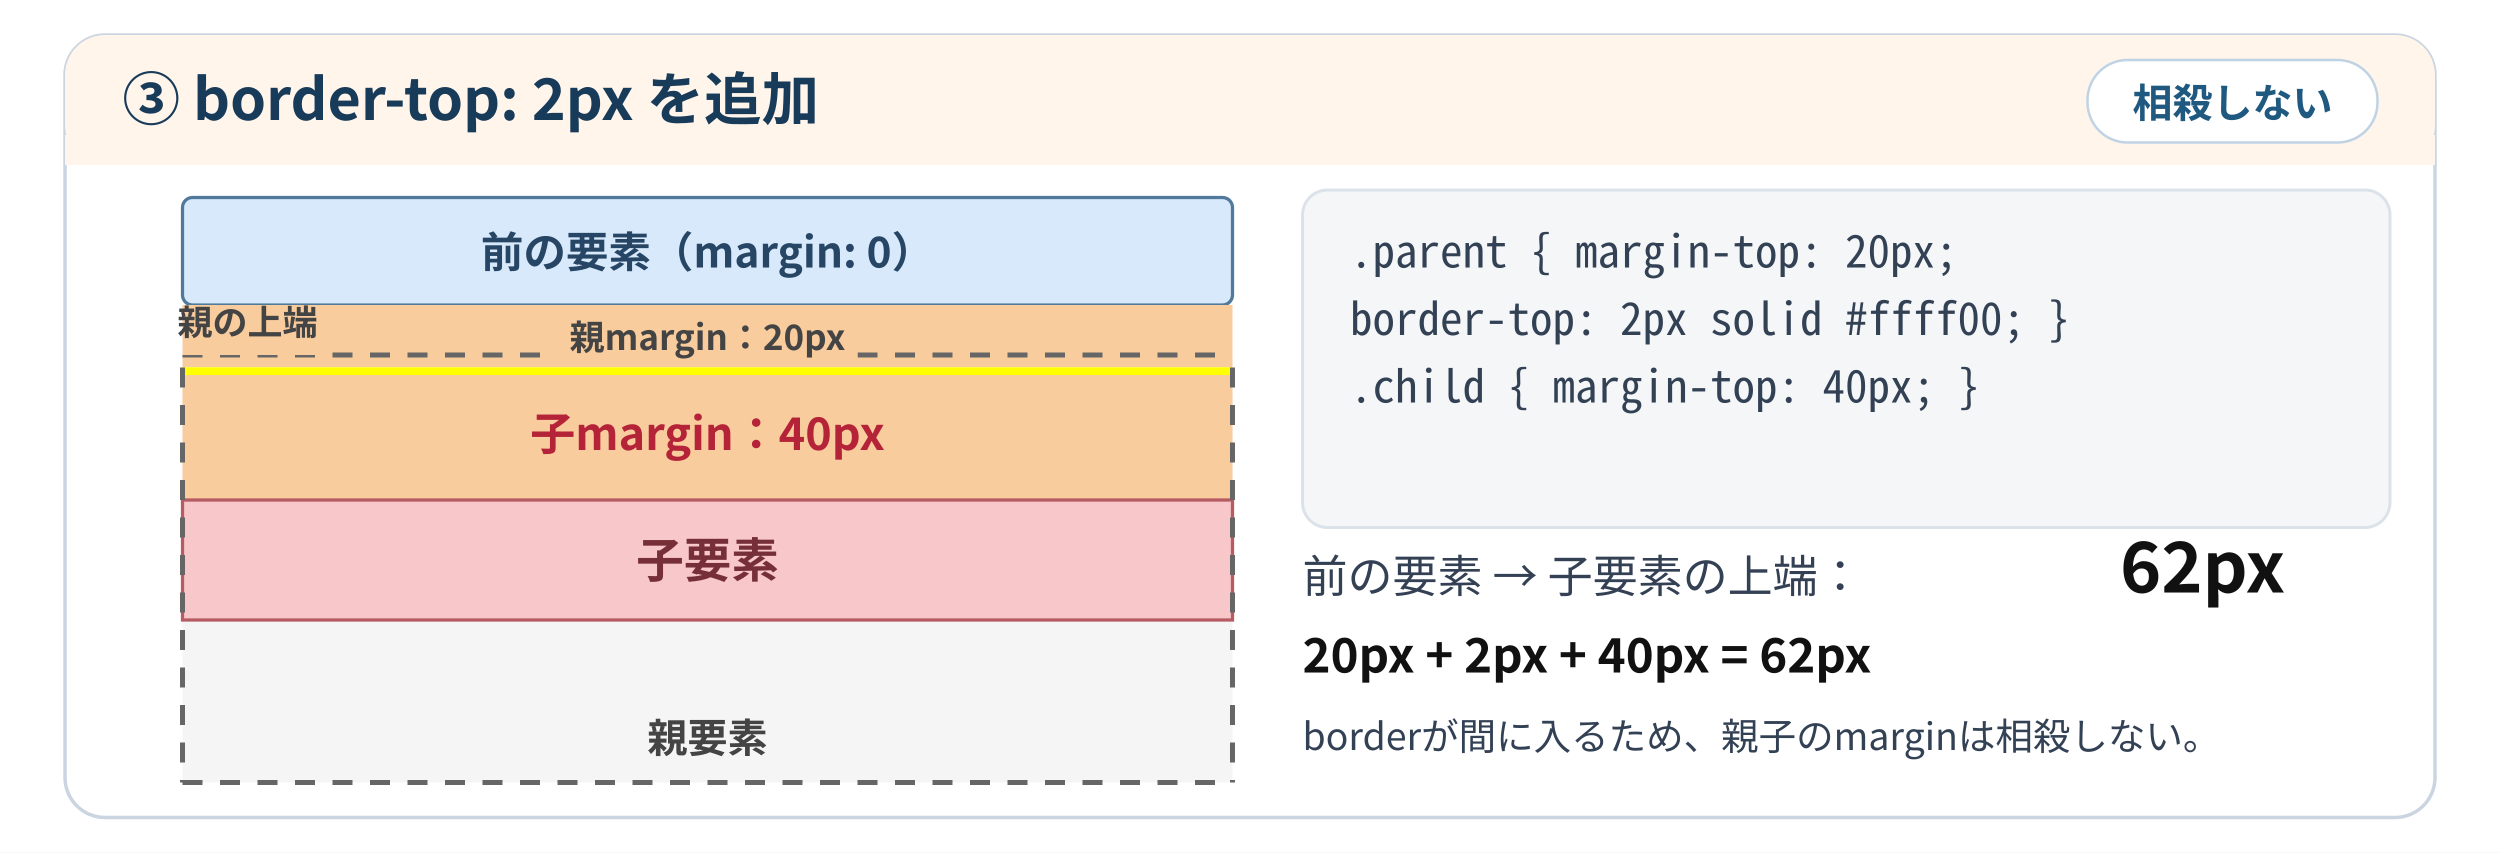
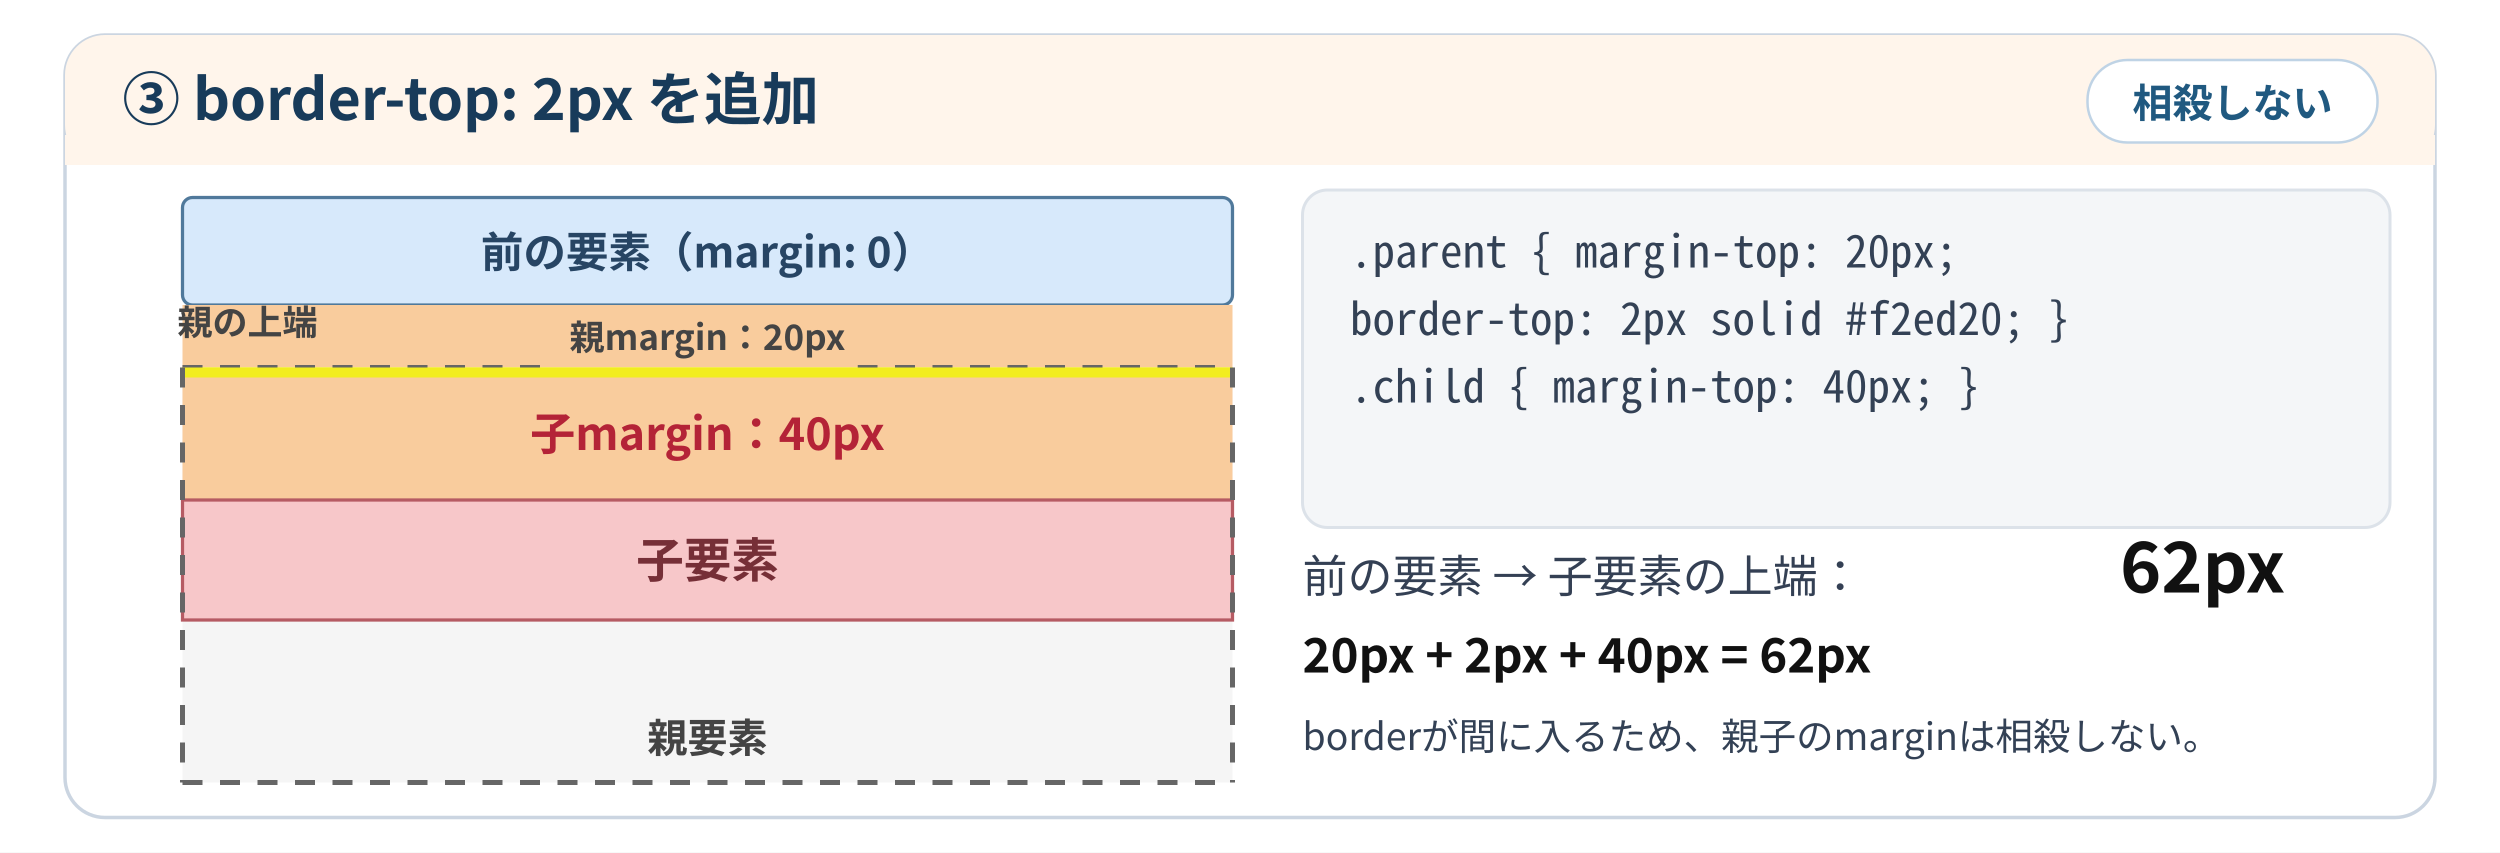
<svg xmlns="http://www.w3.org/2000/svg" width="1000" height="341" viewBox="0 764 1000 341" role="img" aria-labelledby="title desc">
  <defs>
    <mask id="guide-gap-1" maskUnits="userSpaceOnUse" maskContentUnits="userSpaceOnUse" x="0" y="764" width="1000" height="341" style="mask-type:luminance">
      <rect x="0" y="764" width="1000" height="341" fill="#ffffff" />
      <rect x="66" y="878" width="65" height="28" fill="#000000" />
      <rect x="222" y="884" width="121" height="28" fill="#000000" />
    </mask>
  </defs>
  <rect x="0" y="764" width="1000" height="341" fill="#FFFFFF" />
  <rect x="26" y="778" width="948" height="313" rx="16" fill="#FFFFFF" stroke="#CBD5E1" stroke-width="1.4" />
  <rect x="26" y="778" width="948" height="52" rx="16" fill="#FFF5EB" />
  <rect x="26" y="818" width="948" height="12" rx="0" fill="#FFF5EB" />
  <text x="49" y="812" font-family="'Noto Sans CJK JP', sans-serif" font-size="23" fill="#183B5A" font-weight="700">③ border-top: 2px を追加</text>
  <rect x="835" y="788" width="116" height="33" rx="16" fill="#FFFFFF" stroke="#BFD3E5" stroke-width="1" />
  <text x="893" y="811" font-family="'Noto Sans CJK JP', sans-serif" font-size="16" fill="#205980" font-weight="700" text-anchor="middle">相殺しない</text>
  <rect x="73" y="843" width="420" height="43" rx="4" fill="#D7E9FB" stroke="#50799B" stroke-width="1.3" />
  <text x="283" y="871" font-family="'Noto Sans CJK JP', sans-serif" font-size="17" fill="#274564" font-weight="700" text-anchor="middle">前の要素（margin: 0）</text>
  <rect x="73" y="886" width="420" height="25" rx="0" fill="#f9cc9d" />
  <text x="283" y="904" font-family="'Noto Sans CJK JP', sans-serif" font-size="14" fill="#9C5A13" font-weight="700" text-anchor="middle" style="fill: #444444">親margin：20px</text>
  <rect x="73" y="911" width="420" height="166" rx="0" fill="#f5f5f5" />
-   <rect x="73" y="911" width="420" height="3" rx="0" fill="#ffff00" />
+   <rect x="73" y="911" width="420" height="4" rx="0" fill="#f2ed20" />
  <rect x="73" y="914" width="420" height="50" rx="0" fill="#f9cc9d" />
  <text x="283" y="944" font-family="'Noto Sans CJK JP', sans-serif" font-size="18" fill="#9C5A13" font-weight="700" text-anchor="middle" style="fill: #b42337">子margin：40px</text>
  <rect x="73" y="964" width="420" height="48" rx="0" fill="#F7C7C9" stroke="#B65B63" stroke-width="1.3" />
  <text x="283" y="995" font-family="'Noto Sans CJK JP', sans-serif" font-size="19" fill="#762F37" font-weight="700" text-anchor="middle">子要素</text>
  <text x="283" y="1065" font-family="'Noto Sans CJK JP', sans-serif" font-size="16" fill="#444444" font-weight="700" text-anchor="middle">親要素</text>
-   <line x1="73" y1="906" x2="493" y2="906" stroke="#666666" stroke-width="2" stroke-dasharray="8 7" mask="url(#guide-gap-1)" />
-   <rect x="73" y="911" width="420" height="3" rx="0" fill="#ffff00" />
+   <line x1="73" y1="911" x2="493" y2="911" stroke="#666666" stroke-width="2" stroke-dasharray="8 7" mask="url(#guide-gap-1)" />
+   <rect x="73" y="911" width="420" height="4" rx="0" fill="#f2ed20" />
  <line x1="73" y1="911" x2="73" y2="1077" stroke="#666666" stroke-width="2" stroke-dasharray="8 7" />
  <line x1="493" y1="911" x2="493" y2="1077" stroke="#666666" stroke-width="2" stroke-dasharray="8 7" />
  <line x1="73" y1="1077" x2="493" y2="1077" stroke="#666666" stroke-width="2" stroke-dasharray="8 7" />
  <text x="71" y="898" font-family="'Noto Sans CJK JP', sans-serif" font-size="14" fill="#444444" font-weight="700">親の上端</text>
  <rect x="521" y="840" width="435" height="135" rx="10" fill="#F4F6F8" stroke="#DCE2E9" stroke-width="1.2" />
  <text x="540" y="871" font-family="'Noto Sans Mono CJK JP', monospace" font-size="18" fill="#334155">.parent { margin-top: 20px;</text>
-   <text x="540" y="898" font-family="'Noto Sans Mono CJK JP', monospace" font-size="18" fill="#334155">          border-top: 2px solid #ffff00; }</text>
+   <text x="540" y="898" font-family="'Noto Sans Mono CJK JP', monospace" font-size="18" fill="#334155">          border-top: 2px solid #f2ed20; }</text>
  <text x="540" y="925" font-family="'Noto Sans Mono CJK JP', monospace" font-size="18" fill="#334155">.child  { margin-top: 40px; }</text>
  <text x="521" y="1001" font-family="'Noto Sans CJK JP', sans-serif" font-size="18" fill="#344054">前の要素 → 子要素の上端：</text>
  <text x="848" y="1001" font-family="'Noto Sans CJK JP', sans-serif" font-size="28" fill="#B44B25" font-weight="700" style="fill: #111111">62px</text>
  <text x="521" y="1033" font-family="'Noto Sans CJK JP', sans-serif" font-size="19" fill="#0E527F" font-weight="700" style="fill: #111111">20px + 2px + 40px = 62px</text>
  <text x="521" y="1064" font-family="'Noto Sans CJK JP', sans-serif" font-size="15" fill="#334155">borderが間に入るため、親子のmarginは相殺しない。</text>
</svg>
